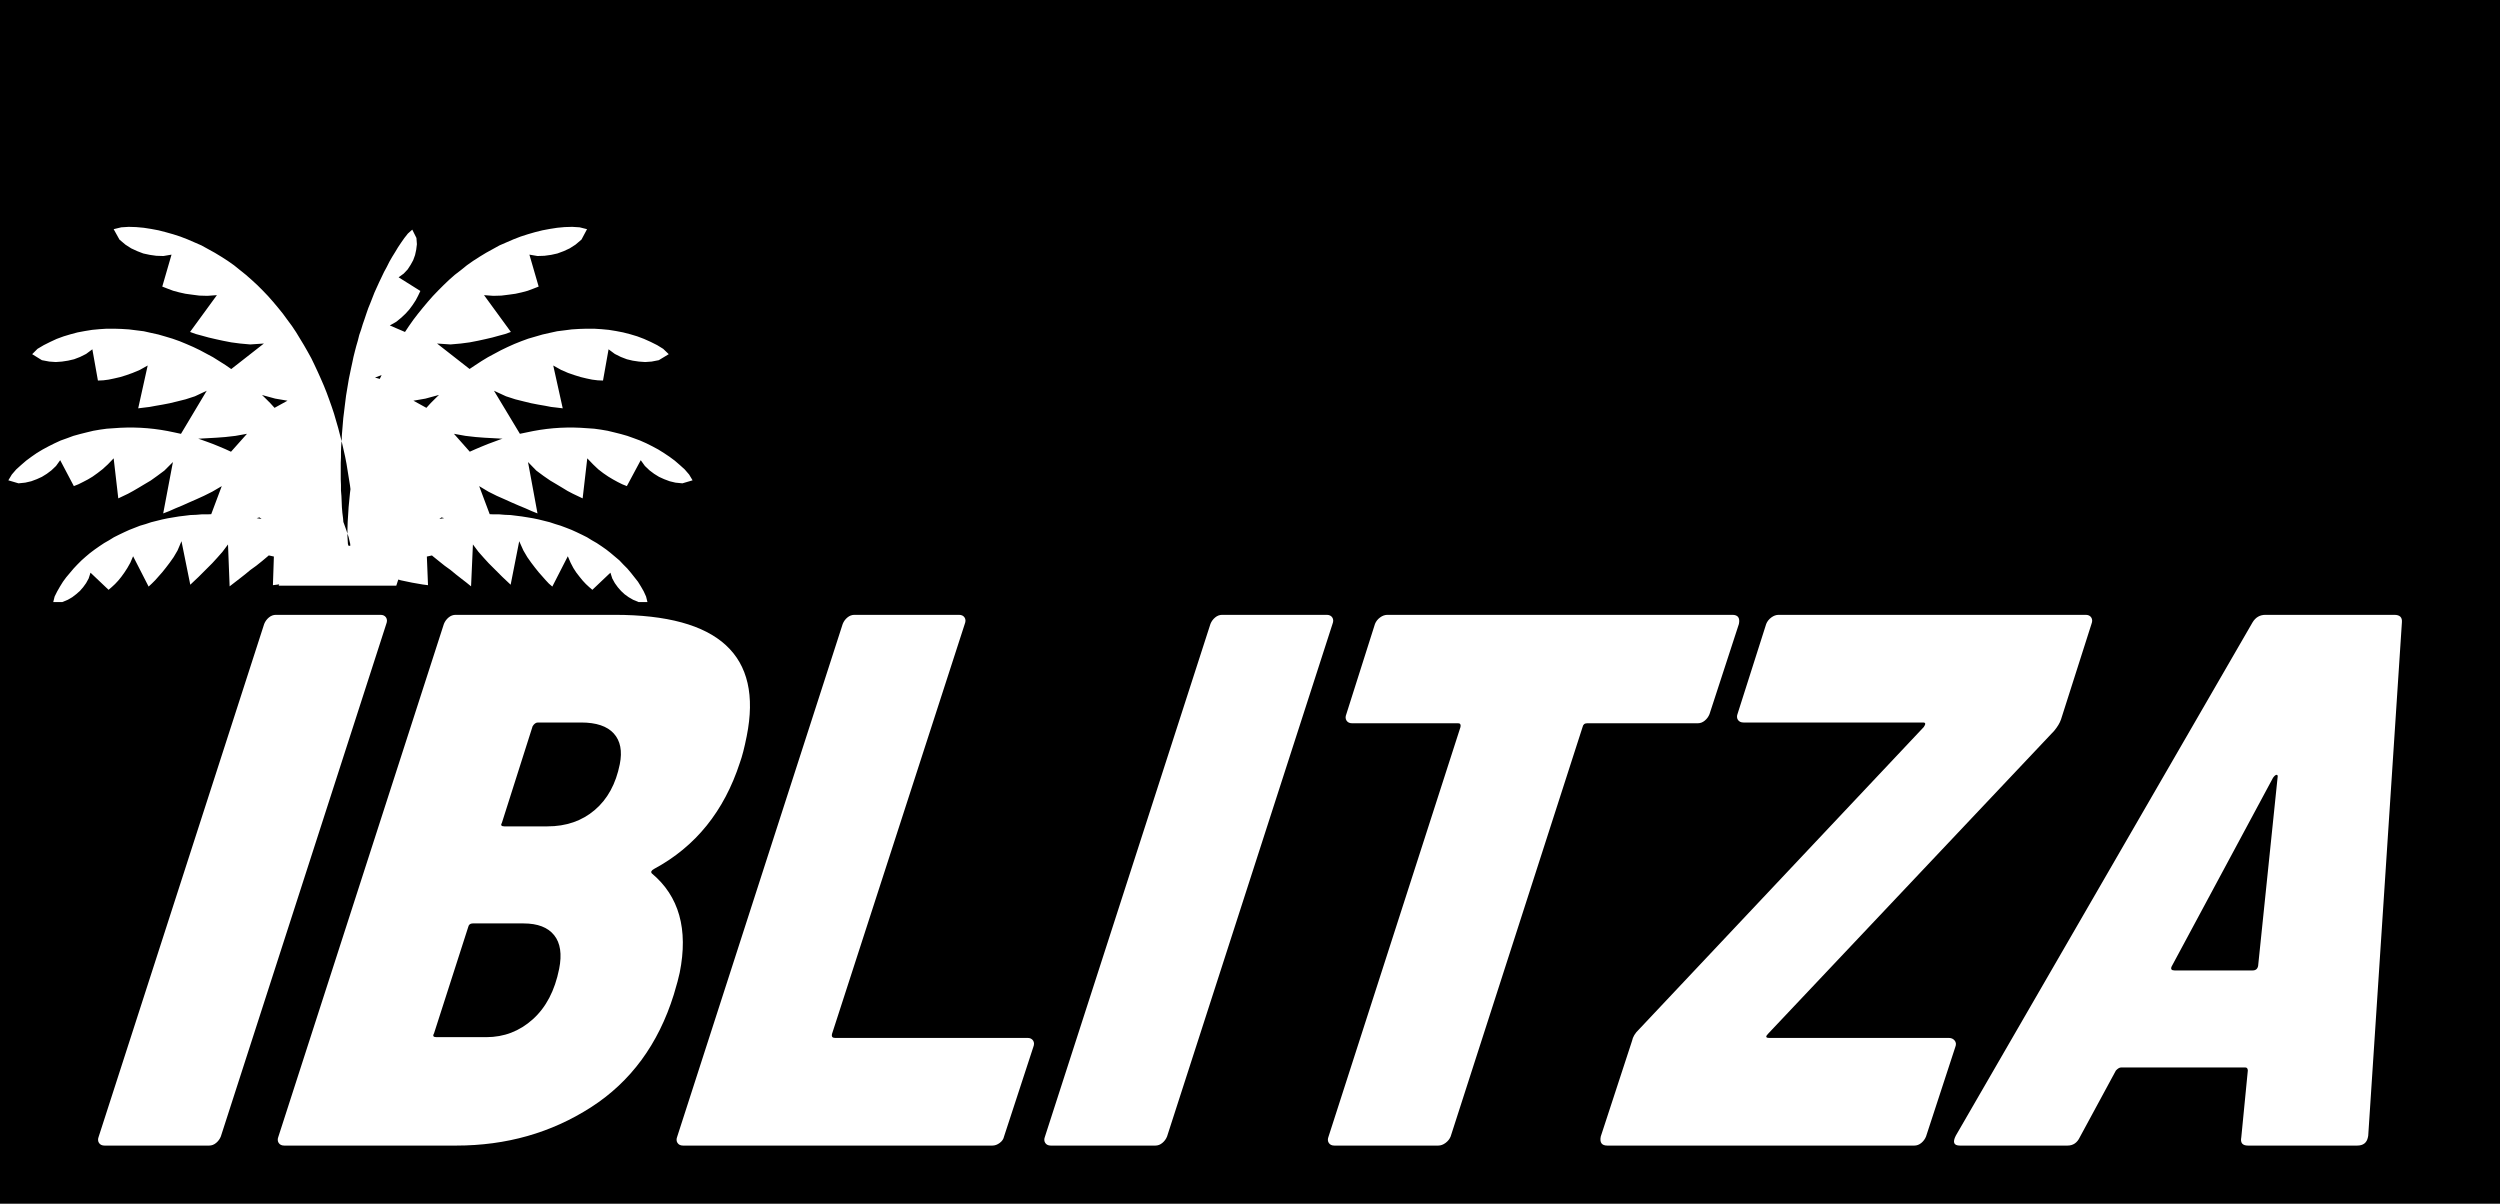
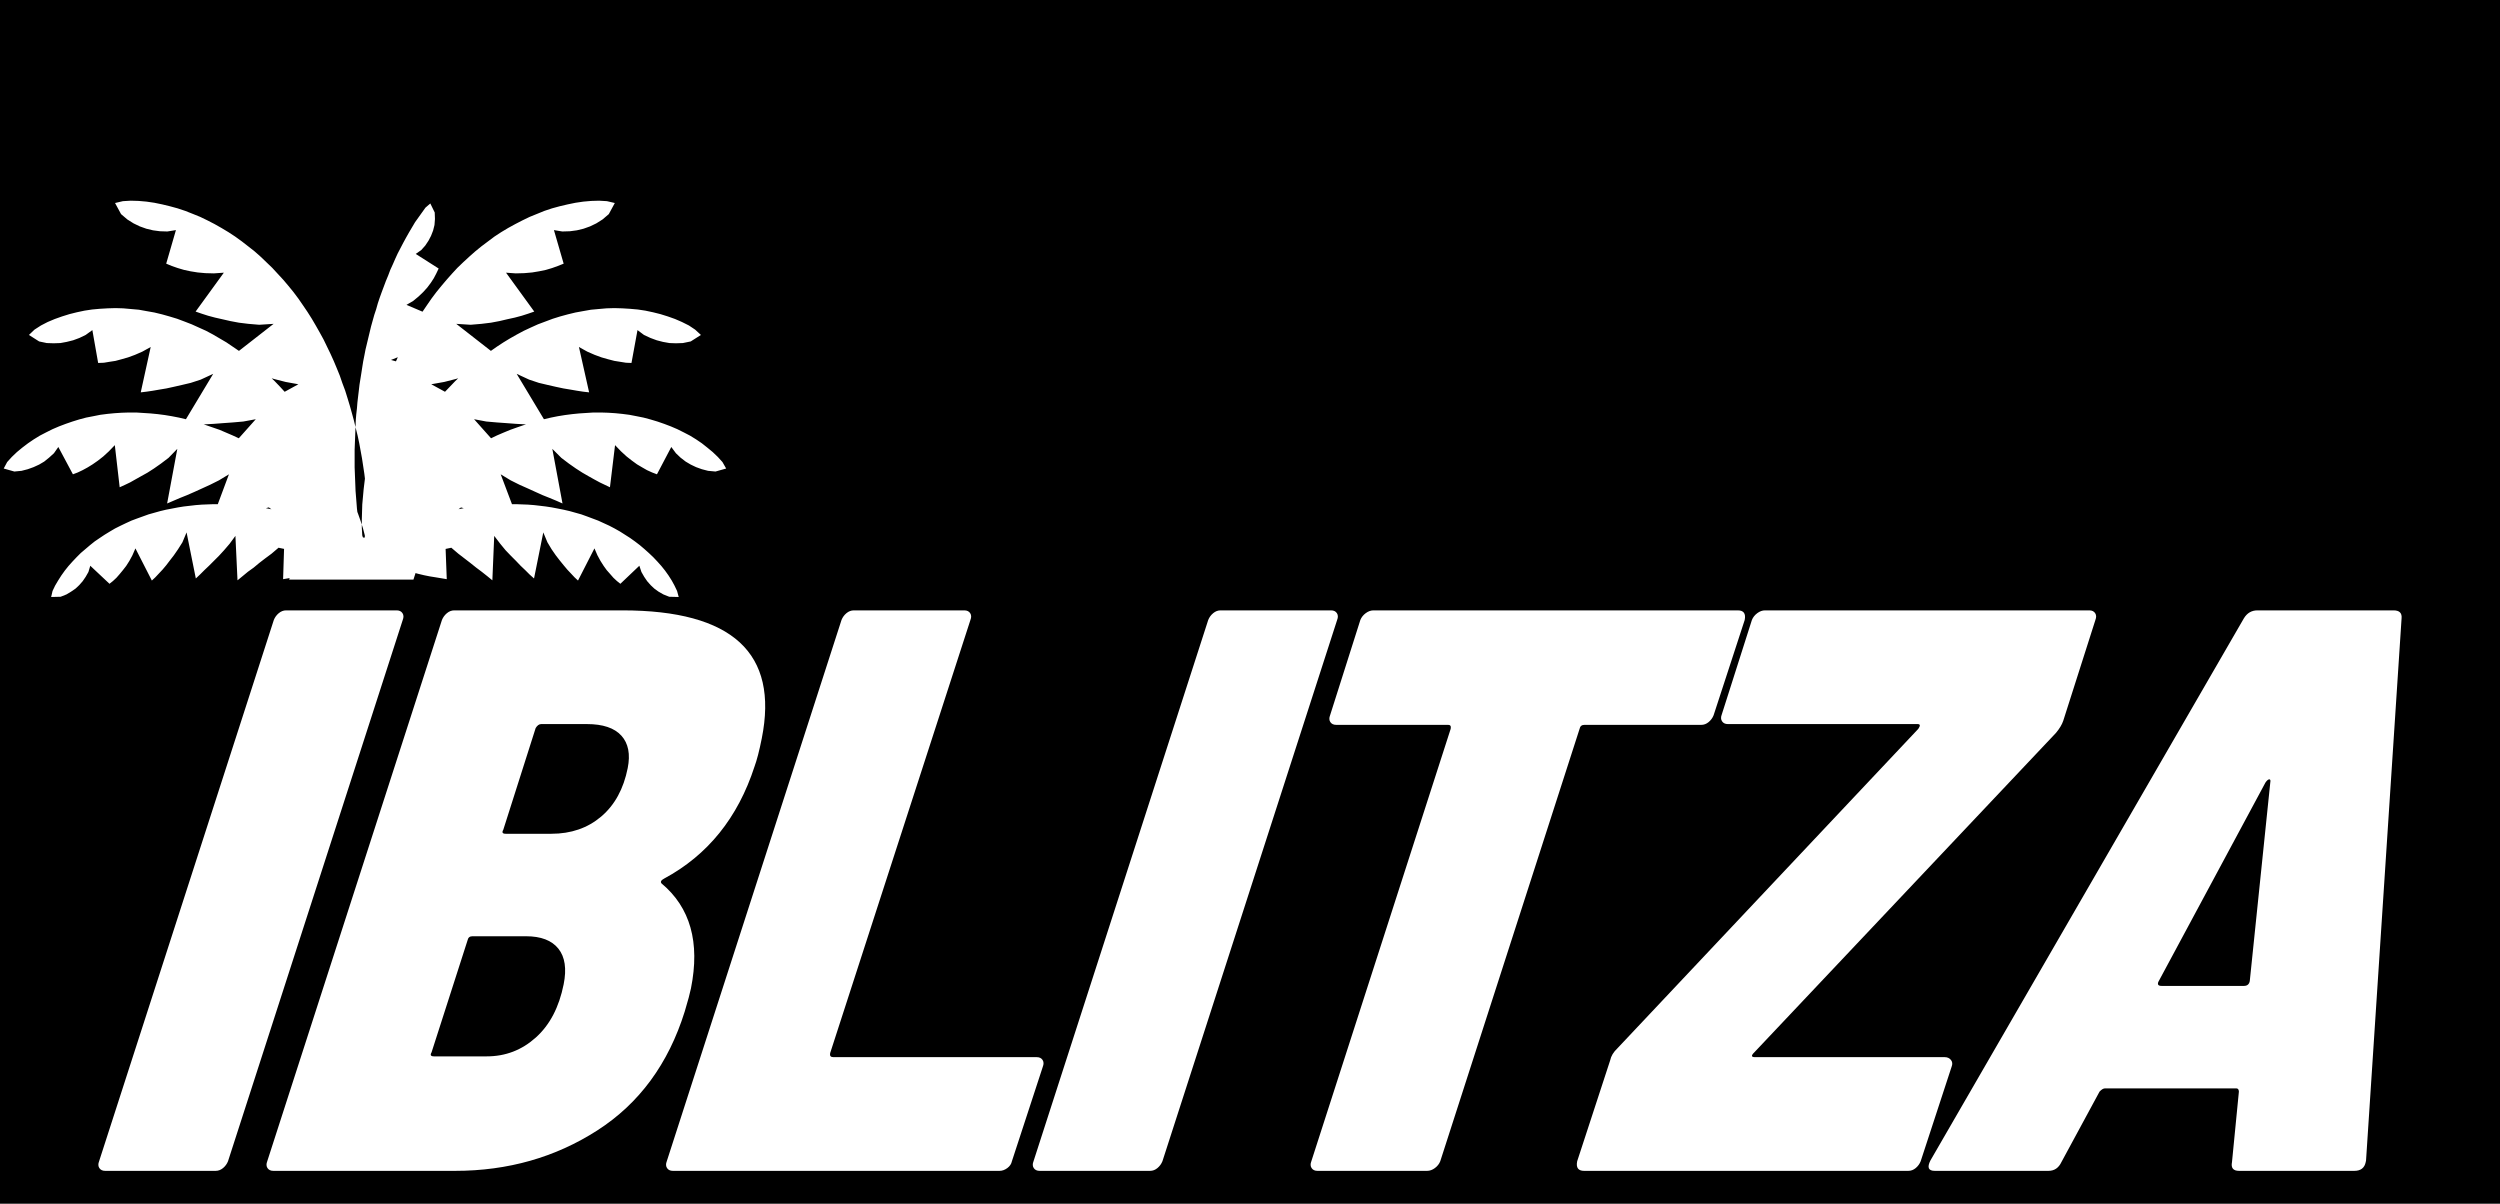
<svg xmlns="http://www.w3.org/2000/svg" viewBox="0 0 1080 520" width="1080" height="520">
  <defs />
  <rect width="1080" height="520" fill="#000000" />
  <g fill="#ffffff">
-     <path d="M120.4,253.0 L171.2,253.0 L176.8,235.8 L126.0,235.8Z" />
-     <path d="M151.4,238.4 L153.3,236.6 L155.4,235.4 L157.6,234.3 L159.7,233.3 L161.9,232.4 L164.1,231.5 L166.3,230.7 L168.5,229.9 L170.8,229.1 L173.0,228.4 L175.3,227.7 L177.6,227.0 L179.9,226.4 L182.2,225.8 L184.5,225.3 L186.8,224.8 L189.2,224.3 L191.5,223.9 L193.9,223.5 L196.3,223.2 L198.7,222.9 L201.1,222.6 L203.5,222.4 L205.9,222.3 L208.4,222.2 L210.8,222.1 L213.2,222.2 L215.7,222.2 L218.1,222.4 L220.6,222.5 L223.0,222.8 L225.4,223.1 L227.9,223.5 L230.3,223.9 L232.7,224.4 L235.1,225.0 L237.5,225.6 L239.9,226.4 L242.2,227.1 L244.6,228.0 L246.9,228.9 L249.1,229.9 L251.4,231.0 L253.6,232.1 L255.7,233.4 L257.8,234.6 L259.9,236.0 L261.9,237.4 L263.8,238.9 L265.7,240.5 L267.6,242.1 L269.3,243.9 L271.0,245.6 L272.6,247.5 L274.1,249.4 L275.6,251.3 L276.9,253.4 L278.1,255.5 L279.1,257.7 L279.7,260.1 L279.7,260.1 L275.9,260.1 L273.5,259.1 L271.6,258.0 L269.8,256.7 L268.3,255.3 L266.9,253.7 L265.6,251.9 L264.5,249.9 L263.7,247.4 L255.9,254.8 L254.5,253.6 L253.1,252.3 L251.7,250.8 L250.4,249.2 L249.0,247.4 L247.7,245.4 L246.5,243.1 L245.3,240.3 L238.6,253.4 L237.1,252.1 L235.7,250.6 L234.2,248.9 L232.7,247.2 L231.1,245.2 L229.5,243.1 L227.8,240.7 L226.1,237.8 L224.3,233.8 L220.6,252.6 L218.8,250.9 L217.0,249.2 L215.1,247.3 L213.2,245.4 L211.1,243.3 L209.0,241.0 L206.7,238.4 L204.3,235.2 L203.5,253.3 L201.4,251.6 L199.2,249.9 L196.9,248.1 L194.6,246.2 L192.1,244.4 L189.6,242.4 L187.0,240.3 L184.3,237.9 L184.9,252.8 L182.6,252.5 L180.3,252.1 L178.0,251.7 L175.6,251.2 L173.2,250.7 L170.8,250.0 L168.3,249.3 L165.8,248.5 L163.2,247.5 L160.5,246.3 L157.8,244.9 L154.9,242.9 L151.4,238.4Z M151.4,238.4 L152.6,235.5 L154.3,233.2 L156.1,231.0 L157.9,228.9 L159.9,226.9 L161.8,224.9 L163.8,222.9 L165.8,221.0 L167.9,219.1 L169.9,217.3 L172.1,215.4 L174.2,213.6 L176.4,211.9 L178.6,210.2 L180.9,208.5 L183.2,206.8 L185.5,205.2 L187.9,203.7 L190.3,202.1 L192.7,200.7 L195.2,199.2 L197.7,197.8 L200.3,196.5 L202.8,195.2 L205.5,194.0 L208.1,192.9 L210.8,191.8 L213.5,190.8 L216.2,189.8 L219.0,188.9 L221.8,188.1 L224.6,187.4 L227.5,186.8 L230.4,186.2 L233.3,185.7 L236.2,185.3 L239.1,185.0 L242.0,184.8 L245.0,184.7 L247.9,184.7 L250.8,184.8 L253.8,185.0 L256.7,185.2 L259.6,185.6 L262.5,186.1 L265.4,186.8 L268.2,187.5 L271.0,188.3 L273.8,189.3 L276.5,190.3 L279.2,191.5 L281.8,192.8 L284.4,194.2 L286.8,195.7 L289.2,197.3 L291.5,199.0 L293.7,200.9 L295.8,202.8 L297.7,205.0 L299.2,207.5 L299.2,207.5 L294.8,208.8 L291.8,208.5 L289.3,207.9 L286.9,207.0 L284.7,206.0 L282.6,204.7 L280.6,203.2 L278.6,201.3 L276.8,198.8 L270.8,210.0 L268.8,209.2 L266.8,208.2 L264.8,207.1 L262.8,205.9 L260.6,204.4 L258.4,202.7 L256.2,200.6 L253.7,198.0 L251.7,215.3 L249.6,214.3 L247.5,213.3 L245.2,212.1 L242.9,210.7 L240.4,209.2 L237.7,207.6 L234.8,205.6 L231.7,203.3 L228.1,199.6 L232.2,221.8 L229.7,220.8 L227.0,219.6 L224.1,218.4 L221.1,217.1 L218.0,215.7 L214.6,214.2 L211.0,212.4 L207.0,210.0 L214.5,230.0 L211.4,229.1 L208.2,228.3 L205.0,227.4 L201.6,226.5 L198.1,225.5 L194.5,224.6 L190.7,223.5 L186.7,222.1 L194.3,238.0 L191.7,238.7 L189.1,239.4 L186.4,240.0 L183.6,240.6 L180.8,241.2 L177.9,241.7 L174.9,242.1 L171.7,242.4 L168.5,242.6 L165.0,242.6 L161.4,242.3 L157.3,241.5 L151.4,238.4Z M151.4,238.4 L151.4,235.0 L152.2,232.0 L153.1,229.0 L154.2,226.2 L155.2,223.3 L156.4,220.5 L157.6,217.8 L158.9,215.0 L160.2,212.3 L161.5,209.5 L162.9,206.8 L164.4,204.2 L165.9,201.5 L167.5,198.9 L169.1,196.2 L170.7,193.7 L172.5,191.1 L174.2,188.6 L176.1,186.1 L178.0,183.6 L179.9,181.2 L181.9,178.8 L184.0,176.4 L186.1,174.1 L188.3,171.9 L190.6,169.7 L192.9,167.5 L195.2,165.4 L197.7,163.4 L200.2,161.4 L202.7,159.5 L205.4,157.7 L208.0,156.0 L210.8,154.3 L213.6,152.8 L216.4,151.3 L219.3,149.9 L222.2,148.6 L225.2,147.4 L228.2,146.3 L231.3,145.4 L234.4,144.5 L237.5,143.8 L240.7,143.1 L243.9,142.7 L247.0,142.3 L250.2,142.1 L253.4,142.0 L256.6,142.0 L259.8,142.2 L263.0,142.5 L266.1,143.0 L269.2,143.6 L272.3,144.4 L275.3,145.3 L278.2,146.4 L281.1,147.7 L283.9,149.1 L286.5,150.7 L288.9,153.0 L288.9,153.0 L284.6,155.6 L281.5,156.2 L278.7,156.4 L276.0,156.2 L273.3,155.8 L270.8,155.2 L268.2,154.2 L265.6,152.9 L262.9,150.9 L260.5,164.4 L258.2,164.3 L255.8,164.0 L253.4,163.5 L250.9,162.9 L248.3,162.1 L245.4,161.1 L242.4,159.8 L239.0,157.9 L243.1,176.4 L240.7,176.1 L238.1,175.8 L235.5,175.3 L232.6,174.8 L229.5,174.2 L226.2,173.4 L222.6,172.5 L218.6,171.2 L213.4,168.8 L226.1,189.9 L223.1,189.8 L220.0,189.6 L216.7,189.5 L213.2,189.3 L209.4,189.1 L205.5,188.8 L201.1,188.3 L196.1,187.4 L211.5,204.8 L208.1,205.1 L204.6,205.4 L200.9,205.8 L197.2,206.2 L193.3,206.6 L189.2,207.1 L185.0,207.5 L180.4,207.7 L194.5,220.7 L192.2,222.4 L189.8,224.2 L187.3,225.9 L184.8,227.6 L182.2,229.3 L179.4,230.9 L176.5,232.6 L173.5,234.1 L170.3,235.6 L166.9,237.0 L163.1,238.3 L158.6,239.1 L151.4,238.4Z M151.4,238.4 L150.3,235.0 L150.1,231.8 L150.1,228.6 L150.2,225.4 L150.4,222.3 L150.6,219.1 L150.9,216.0 L151.2,212.9 L151.6,209.7 L152.1,206.6 L152.6,203.5 L153.1,200.4 L153.7,197.3 L154.4,194.2 L155.1,191.1 L155.9,188.0 L156.7,184.9 L157.6,181.8 L158.5,178.7 L159.5,175.7 L160.6,172.6 L161.7,169.6 L162.9,166.6 L164.1,163.6 L165.5,160.7 L166.9,157.7 L168.3,154.8 L169.9,151.9 L171.5,149.1 L173.1,146.3 L174.9,143.5 L176.7,140.8 L178.6,138.1 L180.6,135.5 L182.7,132.9 L184.8,130.4 L187.0,127.9 L189.3,125.5 L191.6,123.2 L194.0,120.9 L196.5,118.7 L199.1,116.7 L201.7,114.6 L204.4,112.7 L207.2,110.9 L210.0,109.2 L212.9,107.6 L215.8,106.0 L218.8,104.7 L221.8,103.4 L224.9,102.2 L228.0,101.2 L231.1,100.3 L234.3,99.5 L237.5,98.9 L240.7,98.4 L243.9,98.1 L247.2,98.0 L250.4,98.2 L253.6,99.0 L253.6,99.0 L251.2,103.5 L248.6,105.7 L246.1,107.3 L243.5,108.5 L240.8,109.5 L238.1,110.1 L235.2,110.5 L232.2,110.6 L228.7,110.0 L232.7,123.8 L230.4,124.7 L228.0,125.6 L225.4,126.3 L222.7,126.9 L219.8,127.3 L216.6,127.7 L213.1,127.8 L209.1,127.5 L220.7,143.4 L218.2,144.3 L215.6,145.0 L212.7,145.8 L209.7,146.5 L206.5,147.2 L202.9,147.9 L199.1,148.4 L194.6,148.8 L188.8,148.4 L209.0,164.2 L206.0,165.2 L202.8,166.4 L199.5,167.5 L196.0,168.7 L192.3,169.9 L188.2,171.0 L183.8,172.2 L178.6,173.1 L199.8,184.8 L196.5,186.3 L193.1,187.9 L189.7,189.6 L186.1,191.3 L182.4,193.1 L178.6,195.0 L174.5,196.8 L170.1,198.6 L188.2,206.8 L186.5,209.3 L184.8,211.8 L182.9,214.3 L181.0,216.8 L178.9,219.4 L176.7,222.0 L174.4,224.5 L171.9,227.1 L169.2,229.6 L166.2,232.1 L162.9,234.5 L158.8,236.8 L151.4,238.4Z M151.4,238.4 L149.4,236.6 L147.3,235.4 L145.2,234.3 L143.1,233.3 L140.9,232.4 L138.7,231.5 L136.5,230.7 L134.2,229.9 L132.0,229.1 L129.8,228.4 L127.5,227.7 L125.2,227.0 L122.9,226.4 L120.6,225.8 L118.3,225.3 L116.0,224.8 L113.6,224.3 L111.2,223.9 L108.9,223.5 L106.5,223.2 L104.1,222.9 L101.7,222.6 L99.3,222.4 L96.9,222.3 L94.4,222.2 L92.0,222.1 L89.6,222.2 L87.1,222.2 L84.7,222.4 L82.2,222.5 L79.8,222.8 L77.3,223.1 L74.9,223.5 L72.5,223.9 L70.1,224.4 L67.7,225.0 L65.3,225.6 L62.9,226.4 L60.5,227.1 L58.2,228.0 L55.9,228.9 L53.7,229.9 L51.4,231.0 L49.2,232.1 L47.1,233.4 L45.0,234.6 L42.9,236.0 L40.9,237.4 L38.9,238.9 L37.0,240.5 L35.2,242.1 L33.4,243.9 L31.8,245.6 L30.2,247.5 L28.6,249.4 L27.2,251.3 L25.9,253.4 L24.7,255.5 L23.6,257.7 L23.0,260.1 L23.0,260.1 L26.9,260.1 L29.3,259.1 L31.2,258.0 L32.9,256.7 L34.5,255.3 L35.9,253.7 L37.2,251.9 L38.3,249.9 L39.1,247.4 L46.9,254.8 L48.3,253.6 L49.7,252.3 L51.1,250.8 L52.4,249.2 L53.7,247.4 L55.0,245.4 L56.3,243.1 L57.5,240.3 L64.2,253.4 L65.6,252.1 L67.1,250.6 L68.6,248.9 L70.1,247.2 L71.7,245.2 L73.3,243.1 L75.0,240.7 L76.7,237.8 L78.4,233.8 L82.2,252.6 L84.0,250.9 L85.8,249.2 L87.7,247.3 L89.6,245.4 L91.7,243.3 L93.8,241.0 L96.1,238.4 L98.5,235.2 L99.2,253.3 L101.4,251.6 L103.6,249.9 L105.9,248.1 L108.2,246.2 L110.7,244.4 L113.2,242.4 L115.7,240.3 L118.4,237.9 L117.9,252.8 L120.2,252.5 L122.5,252.1 L124.8,251.7 L127.1,251.2 L129.5,250.7 L132.0,250.0 L134.5,249.3 L137.0,248.5 L139.6,247.5 L142.3,246.3 L145.0,244.9 L147.9,242.9 L151.4,238.4Z M151.4,238.4 L150.2,235.5 L148.5,233.2 L146.7,231.0 L144.8,228.9 L142.9,226.9 L141.0,224.9 L139.0,222.9 L137.0,221.0 L134.9,219.1 L132.8,217.3 L130.7,215.4 L128.6,213.6 L126.4,211.9 L124.1,210.2 L121.9,208.5 L119.6,206.8 L117.3,205.2 L114.9,203.7 L112.5,202.1 L110.0,200.7 L107.6,199.2 L105.1,197.8 L102.5,196.5 L99.9,195.2 L97.3,194.0 L94.7,192.9 L92.0,191.8 L89.3,190.8 L86.5,189.8 L83.8,188.9 L81.0,188.1 L78.1,187.4 L75.3,186.8 L72.4,186.2 L69.5,185.7 L66.6,185.3 L63.7,185.0 L60.8,184.8 L57.8,184.7 L54.9,184.7 L51.9,184.8 L49.0,185.0 L46.1,185.2 L43.2,185.6 L40.3,186.1 L37.4,186.8 L34.6,187.5 L31.7,188.3 L29.0,189.3 L26.2,190.3 L23.6,191.5 L21.0,192.8 L18.4,194.2 L15.9,195.7 L13.6,197.3 L11.3,199.0 L9.1,200.9 L7.0,202.8 L5.1,205.0 L3.6,207.5 L3.6,207.5 L8.0,208.8 L10.9,208.5 L13.5,207.9 L15.9,207.0 L18.1,206.0 L20.2,204.7 L22.2,203.2 L24.2,201.3 L26.0,198.8 L31.9,210.0 L33.9,209.2 L35.9,208.2 L38.0,207.1 L40.0,205.9 L42.1,204.4 L44.3,202.7 L46.6,200.6 L49.1,198.0 L51.1,215.3 L53.2,214.3 L55.3,213.3 L57.5,212.1 L59.9,210.7 L62.4,209.2 L65.1,207.6 L67.9,205.6 L71.0,203.3 L74.7,199.6 L70.5,221.8 L73.1,220.8 L75.8,219.6 L78.7,218.4 L81.6,217.1 L84.8,215.7 L88.1,214.2 L91.7,212.4 L95.8,210.0 L88.3,230.0 L91.4,229.1 L94.5,228.3 L97.8,227.4 L101.2,226.5 L104.7,225.5 L108.3,224.6 L112.1,223.5 L116.1,222.1 L108.5,238.0 L111.1,238.7 L113.7,239.4 L116.4,240.0 L119.1,240.6 L122.0,241.2 L124.9,241.7 L127.9,242.1 L131.1,242.4 L134.3,242.6 L137.7,242.6 L141.4,242.3 L145.5,241.5 L151.4,238.4Z M151.4,238.4 L151.3,235.0 L150.6,232.0 L149.6,229.0 L148.6,226.2 L147.5,223.3 L146.4,220.5 L145.2,217.8 L143.9,215.0 L142.6,212.3 L141.2,209.5 L139.8,206.8 L138.4,204.2 L136.9,201.5 L135.3,198.9 L133.7,196.2 L132.0,193.7 L130.3,191.1 L128.5,188.6 L126.7,186.1 L124.8,183.6 L122.9,181.2 L120.9,178.8 L118.8,176.4 L116.7,174.1 L114.5,171.9 L112.2,169.7 L109.9,167.5 L107.5,165.4 L105.1,163.4 L102.6,161.4 L100.0,159.5 L97.4,157.7 L94.7,156.0 L92.0,154.3 L89.2,152.8 L86.4,151.3 L83.5,149.9 L80.5,148.6 L77.6,147.4 L74.5,146.3 L71.5,145.4 L68.4,144.5 L65.2,143.8 L62.1,143.1 L58.9,142.7 L55.7,142.3 L52.5,142.1 L49.3,142.0 L46.1,142.0 L43.0,142.2 L39.8,142.5 L36.7,143.0 L33.5,143.6 L30.5,144.4 L27.5,145.3 L24.5,146.4 L21.7,147.7 L18.9,149.1 L16.2,150.7 L13.9,153.0 L13.9,153.0 L18.1,155.6 L21.3,156.2 L24.1,156.4 L26.8,156.2 L29.4,155.8 L32.0,155.2 L34.6,154.2 L37.2,152.9 L39.9,150.9 L42.3,164.4 L44.6,164.3 L46.9,164.0 L49.3,163.5 L51.9,162.9 L54.5,162.1 L57.3,161.1 L60.4,159.8 L63.8,157.9 L59.7,176.4 L62.1,176.1 L64.6,175.8 L67.3,175.3 L70.2,174.8 L73.3,174.2 L76.6,173.4 L80.2,172.5 L84.2,171.2 L89.3,168.8 L76.7,189.9 L79.6,189.8 L82.8,189.6 L86.1,189.5 L89.6,189.3 L93.3,189.1 L97.3,188.8 L101.7,188.3 L106.7,187.4 L91.2,204.8 L94.7,205.1 L98.2,205.4 L101.9,205.8 L105.6,206.2 L109.5,206.6 L113.6,207.1 L117.8,207.5 L122.4,207.7 L108.3,220.7 L110.6,222.4 L113.0,224.2 L115.4,225.9 L118.0,227.6 L120.6,229.3 L123.4,230.9 L126.2,232.6 L129.3,234.1 L132.5,235.6 L135.9,237.0 L139.7,238.3 L144.1,239.1 L151.4,238.4Z M151.4,238.4 L152.4,235.0 L152.6,231.8 L152.7,228.6 L152.6,225.4 L152.4,222.3 L152.2,219.1 L151.9,216.0 L151.6,212.9 L151.2,209.7 L150.7,206.6 L150.2,203.5 L149.7,200.4 L149.1,197.3 L148.4,194.2 L147.7,191.1 L146.9,188.0 L146.1,184.9 L145.2,181.8 L144.3,178.7 L143.3,175.7 L142.2,172.6 L141.1,169.6 L139.9,166.6 L138.6,163.6 L137.3,160.7 L135.9,157.7 L134.5,154.8 L132.9,151.9 L131.3,149.1 L129.6,146.3 L127.9,143.5 L126.1,140.8 L124.1,138.1 L122.2,135.5 L120.1,132.9 L118.0,130.4 L115.8,127.9 L113.5,125.5 L111.2,123.2 L108.7,120.9 L106.2,118.7 L103.7,116.7 L101.1,114.6 L98.4,112.7 L95.6,110.9 L92.8,109.2 L89.9,107.6 L87.0,106.0 L84.0,104.7 L81.0,103.4 L77.9,102.2 L74.8,101.2 L71.6,100.3 L68.5,99.5 L65.3,98.9 L62.1,98.4 L58.8,98.1 L55.6,98.0 L52.4,98.2 L49.1,99.0 L49.1,99.0 L51.6,103.5 L54.2,105.7 L56.7,107.3 L59.3,108.5 L61.9,109.5 L64.7,110.1 L67.5,110.5 L70.6,110.6 L74.1,110.0 L70.1,123.8 L72.4,124.7 L74.8,125.6 L77.4,126.3 L80.1,126.9 L83.0,127.3 L86.1,127.7 L89.6,127.8 L93.7,127.5 L82.1,143.4 L84.6,144.3 L87.2,145.0 L90.1,145.8 L93.1,146.5 L96.3,147.2 L99.9,147.9 L103.7,148.4 L108.1,148.8 L114.0,148.4 L93.8,164.2 L96.8,165.2 L99.9,166.4 L103.3,167.5 L106.8,168.7 L110.5,169.9 L114.5,171.0 L118.9,172.2 L124.2,173.1 L103.0,184.8 L106.3,186.3 L109.6,187.9 L113.1,189.6 L116.7,191.3 L120.4,193.1 L124.2,195.0 L128.3,196.8 L132.7,198.6 L114.5,206.8 L116.2,209.3 L118.0,211.8 L119.9,214.3 L121.8,216.8 L123.9,219.4 L126.1,222.0 L128.4,224.5 L130.9,227.1 L133.6,229.6 L136.5,232.1 L139.9,234.5 L144.0,236.8 L151.4,238.4Z M151.4,238.4 L150.1,236.0 L149.6,233.5 L149.1,231.1 L148.7,228.7 L148.4,226.3 L148.2,223.9 L147.9,221.5 L147.7,219.1 L147.6,216.7 L147.5,214.3 L147.3,211.9 L147.3,209.5 L147.2,207.1 L147.2,204.7 L147.2,202.3 L147.2,199.9 L147.3,197.5 L147.3,195.0 L147.4,192.6 L147.6,190.2 L147.7,187.8 L147.9,185.4 L148.1,183.0 L148.3,180.6 L148.6,178.2 L148.9,175.7 L149.2,173.3 L149.5,170.9 L149.9,168.5 L150.3,166.1 L150.7,163.7 L151.2,161.3 L151.7,158.9 L152.2,156.6 L152.7,154.2 L153.3,151.8 L153.9,149.5 L154.6,147.1 L155.2,144.7 L156.0,142.4 L156.7,140.1 L157.5,137.8 L158.3,135.4 L159.1,133.1 L160.0,130.9 L160.9,128.6 L161.8,126.3 L162.8,124.1 L163.8,121.9 L164.9,119.6 L165.9,117.5 L167.1,115.3 L168.2,113.1 L169.4,111.0 L170.7,108.9 L171.9,106.9 L173.3,104.8 L174.7,102.8 L176.2,100.9 L178.1,99.2 L178.1,99.2 L179.9,102.8 L180.1,105.5 L179.8,107.9 L179.3,110.2 L178.5,112.4 L177.4,114.4 L176.1,116.4 L174.4,118.2 L172.2,119.8 L181.6,125.7 L180.6,127.8 L179.6,129.7 L178.3,131.7 L176.9,133.6 L175.3,135.4 L173.4,137.2 L171.2,139.0 L168.4,140.6 L182.4,146.6 L181.1,148.5 L179.5,150.3 L177.9,152.2 L176.0,154.1 L174.0,156.0 L171.8,157.8 L169.3,159.7 L166.3,161.5 L162.0,163.1 L181.0,168.5 L179.2,170.4 L177.2,172.4 L175.1,174.4 L172.8,176.3 L170.4,178.3 L167.7,180.3 L164.8,182.3 L161.1,184.3 L179.3,188.4 L177.2,190.5 L175.0,192.6 L172.7,194.7 L170.4,196.8 L168.0,198.9 L165.4,201.1 L162.7,203.3 L159.7,205.4 L174.7,208.6 L173.8,210.9 L172.9,213.2 L171.9,215.5 L170.8,217.8 L169.6,220.1 L168.3,222.4 L166.9,224.7 L165.4,227.0 L163.7,229.3 L161.8,231.6 L159.6,233.9 L156.8,236.2 L151.4,238.4Z" />
+     <path d="M124.9,250.4 L178.6,250.4 L184.5,232.2 L130.8,232.2Z" />
+     <path d="M157.6,234.9 L159.7,233.0 L161.9,231.7 L164.2,230.6 L166.4,229.6 L168.7,228.6 L171.1,227.7 L173.4,226.8 L175.7,225.9 L178.1,225.1 L180.5,224.4 L182.9,223.6 L185.3,223.0 L187.7,222.3 L190.1,221.7 L192.6,221.1 L195.1,220.6 L197.5,220.1 L200.0,219.6 L202.5,219.2 L205.0,218.9 L207.6,218.6 L210.1,218.3 L212.7,218.1 L215.2,217.9 L217.8,217.8 L220.4,217.8 L222.9,217.8 L225.5,217.9 L228.1,218.0 L230.7,218.2 L233.3,218.5 L235.8,218.8 L238.4,219.2 L241.0,219.7 L243.5,220.2 L246.1,220.8 L248.6,221.5 L251.1,222.2 L253.6,223.1 L256.0,224.0 L258.4,224.9 L260.8,226.0 L263.2,227.1 L265.5,228.3 L267.8,229.6 L270.0,231.0 L272.2,232.4 L274.3,233.9 L276.4,235.5 L278.4,237.2 L280.3,238.9 L282.2,240.7 L284.0,242.6 L285.7,244.5 L287.3,246.5 L288.8,248.6 L290.2,250.8 L291.4,253.0 L292.5,255.3 L293.2,257.9 L293.2,257.9 L289.1,257.8 L286.6,256.8 L284.5,255.6 L282.7,254.3 L281.1,252.8 L279.6,251.1 L278.3,249.2 L277.1,247.1 L276.2,244.4 L268.0,252.2 L266.5,251.0 L265.0,249.6 L263.6,248.0 L262.1,246.3 L260.8,244.5 L259.4,242.3 L258.1,239.9 L256.8,236.9 L249.7,250.8 L248.2,249.4 L246.7,247.8 L245.1,246.1 L243.5,244.2 L241.8,242.1 L240.1,239.9 L238.3,237.3 L236.5,234.3 L234.7,230.0 L230.7,249.9 L228.8,248.2 L226.9,246.3 L224.9,244.4 L222.9,242.3 L220.7,240.1 L218.4,237.7 L216.1,234.9 L213.5,231.5 L212.7,250.7 L210.5,248.9 L208.1,247.0 L205.7,245.2 L203.2,243.2 L200.6,241.2 L198.0,239.2 L195.3,236.9 L192.4,234.4 L193.0,250.2 L190.6,249.8 L188.2,249.4 L185.7,249.0 L183.2,248.5 L180.7,247.9 L178.1,247.2 L175.5,246.5 L172.8,245.6 L170.1,244.6 L167.3,243.3 L164.4,241.8 L161.3,239.7 L157.6,234.9Z M157.6,234.9 L158.9,231.9 L160.7,229.4 L162.6,227.2 L164.6,224.9 L166.6,222.8 L168.6,220.7 L170.7,218.6 L172.9,216.6 L175.0,214.6 L177.2,212.6 L179.5,210.7 L181.7,208.8 L184.1,206.9 L186.4,205.1 L188.8,203.3 L191.2,201.6 L193.7,199.9 L196.2,198.3 L198.7,196.6 L201.3,195.1 L203.9,193.6 L206.6,192.1 L209.2,190.7 L212.0,189.4 L214.7,188.1 L217.5,186.9 L220.4,185.7 L223.2,184.7 L226.1,183.7 L229.1,182.7 L232.0,181.9 L235.0,181.1 L238.0,180.4 L241.0,179.8 L244.1,179.3 L247.2,178.9 L250.2,178.6 L253.3,178.4 L256.4,178.2 L259.6,178.2 L262.7,178.3 L265.8,178.5 L268.8,178.8 L271.9,179.2 L275.0,179.8 L278.0,180.4 L281.0,181.2 L284.0,182.1 L286.9,183.1 L289.8,184.2 L292.6,185.4 L295.4,186.8 L298.1,188.2 L300.7,189.8 L303.2,191.5 L305.6,193.4 L307.9,195.3 L310.1,197.4 L312.1,199.6 L313.7,202.4 L313.7,202.4 L309.1,203.7 L305.9,203.4 L303.2,202.7 L300.7,201.8 L298.4,200.7 L296.2,199.4 L294.0,197.7 L292.0,195.8 L290.0,193.1 L283.8,204.9 L281.7,204.1 L279.5,203.1 L277.4,201.9 L275.2,200.6 L273.0,199.0 L270.7,197.2 L268.3,195.0 L265.7,192.3 L263.5,210.5 L261.4,209.5 L259.1,208.4 L256.7,207.1 L254.2,205.7 L251.6,204.2 L248.8,202.4 L245.8,200.3 L242.5,197.8 L238.6,193.9 L243.0,217.5 L240.3,216.3 L237.4,215.1 L234.4,213.9 L231.3,212.5 L228.0,211.0 L224.4,209.4 L220.6,207.5 L216.3,204.9 L224.3,226.1 L221.0,225.2 L217.7,224.2 L214.2,223.3 L210.6,222.3 L207.0,221.4 L203.1,220.3 L199.1,219.2 L194.9,217.8 L202.9,234.6 L200.2,235.3 L197.5,236.0 L194.6,236.7 L191.7,237.3 L188.7,237.9 L185.6,238.4 L182.4,238.8 L179.1,239.2 L175.7,239.3 L172.1,239.3 L168.2,239.1 L163.9,238.2 L157.6,234.9Z M157.6,234.9 L157.7,231.3 L158.5,228.2 L159.5,225.1 L160.5,222.0 L161.7,219.1 L162.9,216.1 L164.2,213.2 L165.5,210.2 L166.9,207.3 L168.3,204.5 L169.8,201.6 L171.4,198.8 L173.0,196.0 L174.6,193.2 L176.3,190.4 L178.1,187.7 L179.9,185.0 L181.8,182.3 L183.7,179.7 L185.7,177.1 L187.7,174.5 L189.9,172.0 L192.0,169.5 L194.3,167.1 L196.6,164.7 L199.0,162.4 L201.4,160.1 L203.9,157.9 L206.5,155.7 L209.2,153.7 L211.9,151.7 L214.6,149.8 L217.5,147.9 L220.3,146.2 L223.3,144.5 L226.3,142.9 L229.3,141.5 L232.4,140.1 L235.6,138.9 L238.8,137.7 L242.0,136.7 L245.3,135.8 L248.6,135.0 L251.9,134.4 L255.3,133.8 L258.6,133.5 L262.0,133.2 L265.4,133.1 L268.8,133.2 L272.1,133.4 L275.5,133.7 L278.8,134.2 L282.1,134.9 L285.3,135.7 L288.5,136.7 L291.6,137.8 L294.6,139.1 L297.6,140.6 L300.3,142.4 L302.8,144.7 L302.8,144.7 L298.4,147.5 L295.0,148.2 L292.0,148.3 L289.2,148.2 L286.4,147.7 L283.7,147.0 L281.0,146.0 L278.2,144.7 L275.4,142.6 L272.8,156.8 L270.4,156.7 L267.9,156.3 L265.4,155.9 L262.7,155.2 L259.9,154.4 L256.9,153.3 L253.7,151.9 L250.1,149.9 L254.5,169.5 L251.9,169.2 L249.3,168.8 L246.4,168.3 L243.4,167.8 L240.1,167.1 L236.6,166.3 L232.8,165.4 L228.6,164.0 L223.2,161.5 L236.6,183.8 L233.4,183.6 L230.1,183.4 L226.6,183.3 L222.9,183.1 L218.9,182.8 L214.7,182.5 L210.1,182.1 L204.8,181.1 L221.2,199.5 L217.5,199.8 L213.8,200.1 L209.9,200.5 L206.0,200.9 L201.9,201.4 L197.6,201.9 L193.1,202.3 L188.2,202.6 L203.1,216.3 L200.7,218.1 L198.2,219.9 L195.6,221.7 L192.9,223.5 L190.1,225.3 L187.2,227.1 L184.2,228.8 L181.0,230.5 L177.6,232.0 L174.0,233.5 L169.9,234.8 L165.3,235.7 L157.6,234.9Z M157.6,234.9 L156.5,231.3 L156.3,227.9 L156.3,224.6 L156.4,221.2 L156.5,217.9 L156.8,214.6 L157.1,211.3 L157.5,208.0 L157.9,204.7 L158.4,201.4 L158.9,198.1 L159.5,194.8 L160.1,191.5 L160.8,188.2 L161.5,185.0 L162.3,181.7 L163.2,178.4 L164.1,175.2 L165.1,171.9 L166.2,168.7 L167.3,165.5 L168.5,162.3 L169.8,159.1 L171.1,156.0 L172.5,152.9 L174.0,149.8 L175.5,146.7 L177.1,143.6 L178.8,140.6 L180.6,137.7 L182.5,134.7 L184.4,131.9 L186.4,129.0 L188.5,126.2 L190.7,123.5 L192.9,120.9 L195.2,118.3 L197.6,115.7 L200.1,113.3 L202.7,110.9 L205.3,108.6 L208.0,106.4 L210.8,104.3 L213.6,102.2 L216.5,100.3 L219.5,98.5 L222.6,96.8 L225.7,95.2 L228.8,93.7 L232.0,92.4 L235.2,91.1 L238.5,90.0 L241.8,89.1 L245.2,88.3 L248.6,87.6 L252.0,87.1 L255.4,86.8 L258.8,86.7 L262.2,86.9 L265.6,87.7 L265.6,87.7 L263.0,92.5 L260.3,94.8 L257.6,96.5 L254.9,97.8 L252.1,98.8 L249.2,99.5 L246.2,99.9 L242.9,100.0 L239.3,99.4 L243.5,113.9 L241.0,114.9 L238.5,115.8 L235.8,116.6 L232.9,117.2 L229.9,117.7 L226.5,118.0 L222.8,118.1 L218.6,117.8 L230.8,134.6 L228.2,135.5 L225.4,136.4 L222.4,137.2 L219.2,137.9 L215.8,138.7 L212.1,139.4 L208.0,139.9 L203.3,140.3 L197.1,139.9 L218.5,156.6 L215.3,157.7 L212.0,158.9 L208.4,160.1 L204.7,161.3 L200.8,162.6 L196.6,163.8 L191.9,165.0 L186.3,166.0 L208.8,178.3 L205.3,179.9 L201.7,181.6 L198.0,183.4 L194.3,185.2 L190.4,187.1 L186.3,189.1 L182.1,191.0 L177.3,192.9 L196.6,201.5 L194.8,204.2 L192.9,206.8 L190.9,209.5 L188.8,212.2 L186.7,214.9 L184.4,217.6 L181.9,220.3 L179.3,223.0 L176.5,225.6 L173.3,228.3 L169.8,230.8 L165.5,233.2 L157.6,234.9Z M157.6,234.9 L155.6,233.0 L153.4,231.7 L151.1,230.6 L148.8,229.6 L146.5,228.6 L144.2,227.7 L141.9,226.8 L139.5,225.9 L137.2,225.1 L134.8,224.4 L132.4,223.6 L130.0,223.0 L127.6,222.3 L125.1,221.7 L122.7,221.1 L120.2,220.6 L117.7,220.1 L115.2,219.6 L112.7,219.2 L110.2,218.9 L107.7,218.6 L105.2,218.3 L102.6,218.1 L100.0,217.9 L97.5,217.8 L94.9,217.8 L92.3,217.8 L89.7,217.9 L87.2,218.0 L84.6,218.2 L82.0,218.5 L79.4,218.8 L76.9,219.2 L74.3,219.7 L71.7,220.2 L69.2,220.8 L66.7,221.5 L64.2,222.2 L61.7,223.1 L59.2,224.0 L56.8,224.9 L54.4,226.0 L52.1,227.1 L49.7,228.3 L47.5,229.6 L45.2,231.0 L43.1,232.4 L40.9,233.9 L38.9,235.5 L36.9,237.2 L34.9,238.9 L33.1,240.7 L31.3,242.6 L29.6,244.5 L28.0,246.5 L26.5,248.6 L25.1,250.8 L23.8,253.0 L22.7,255.3 L22.1,257.9 L22.1,257.9 L26.2,257.8 L28.7,256.8 L30.7,255.6 L32.6,254.3 L34.2,252.8 L35.7,251.1 L37.0,249.2 L38.2,247.1 L39.0,244.4 L47.3,252.2 L48.8,251.0 L50.3,249.6 L51.7,248.0 L53.1,246.3 L54.5,244.5 L55.9,242.3 L57.2,239.9 L58.5,236.9 L65.6,250.8 L67.1,249.4 L68.6,247.8 L70.2,246.1 L71.8,244.2 L73.4,242.1 L75.1,239.9 L76.9,237.3 L78.8,234.3 L80.6,230.0 L84.6,249.9 L86.4,248.2 L88.3,246.3 L90.3,244.4 L92.4,242.3 L94.6,240.1 L96.8,237.7 L99.2,234.9 L101.7,231.5 L102.6,250.7 L104.8,248.9 L107.1,247.0 L109.6,245.2 L112.0,243.2 L114.6,241.2 L117.3,239.2 L120.0,236.9 L122.8,234.4 L122.3,250.2 L124.7,249.8 L127.1,249.4 L129.5,249.0 L132.0,248.5 L134.6,247.9 L137.1,247.2 L139.8,246.5 L142.4,245.6 L145.2,244.6 L148.0,243.3 L150.9,241.8 L153.9,239.7 L157.6,234.9Z M157.6,234.9 L156.3,231.9 L154.6,229.4 L152.7,227.2 L150.7,224.9 L148.7,222.8 L146.6,220.7 L144.5,218.6 L142.4,216.6 L140.2,214.6 L138.0,212.6 L135.8,210.7 L133.5,208.8 L131.2,206.9 L128.9,205.1 L126.5,203.3 L124.0,201.6 L121.6,199.9 L119.1,198.3 L116.5,196.6 L114.0,195.1 L111.4,193.6 L108.7,192.1 L106.0,190.7 L103.3,189.4 L100.5,188.1 L97.7,186.9 L94.9,185.7 L92.0,184.7 L89.1,183.7 L86.2,182.7 L83.3,181.9 L80.3,181.1 L77.3,180.4 L74.2,179.8 L71.2,179.3 L68.1,178.9 L65.0,178.6 L61.9,178.4 L58.8,178.2 L55.7,178.2 L52.6,178.3 L49.5,178.5 L46.4,178.8 L43.3,179.2 L40.3,179.8 L37.2,180.4 L34.2,181.2 L31.3,182.1 L28.4,183.1 L25.5,184.2 L22.7,185.4 L19.9,186.8 L17.2,188.2 L14.6,189.8 L12.1,191.5 L9.6,193.4 L7.3,195.3 L5.1,197.4 L3.1,199.6 L1.6,202.4 L1.6,202.4 L6.2,203.7 L9.3,203.4 L12.0,202.7 L14.5,201.8 L16.9,200.7 L19.1,199.4 L21.2,197.7 L23.3,195.8 L25.2,193.1 L31.5,204.9 L33.6,204.1 L35.7,203.1 L37.9,201.9 L40.0,200.6 L42.3,199.0 L44.6,197.2 L47.0,195.0 L49.6,192.3 L51.7,210.5 L53.9,209.5 L56.2,208.4 L58.5,207.1 L61.0,205.7 L63.7,204.2 L66.5,202.4 L69.5,200.3 L72.8,197.8 L76.6,193.9 L72.2,217.5 L75.0,216.3 L77.8,215.1 L80.8,213.9 L84.0,212.5 L87.3,211.0 L90.8,209.4 L94.6,207.5 L98.9,204.9 L91.0,226.1 L94.2,225.2 L97.6,224.2 L101.0,223.3 L104.6,222.3 L108.3,221.4 L112.1,220.3 L116.1,219.2 L120.4,217.8 L112.3,234.6 L115.0,235.3 L117.8,236.0 L120.7,236.7 L123.6,237.3 L126.6,237.9 L129.7,238.4 L132.8,238.8 L136.2,239.2 L139.6,239.3 L143.2,239.3 L147.1,239.1 L151.4,238.2 L157.6,234.9Z M157.6,234.9 L157.6,231.3 L156.8,228.2 L155.8,225.1 L154.7,222.0 L153.6,219.1 L152.3,216.1 L151.1,213.2 L149.7,210.2 L148.4,207.3 L146.9,204.5 L145.4,201.6 L143.9,198.8 L142.3,196.0 L140.7,193.2 L139.0,190.4 L137.2,187.7 L135.4,185.0 L133.5,182.3 L131.6,179.7 L129.6,177.1 L127.5,174.5 L125.4,172.0 L123.2,169.5 L121.0,167.1 L118.7,164.7 L116.3,162.4 L113.8,160.1 L111.3,157.9 L108.7,155.7 L106.1,153.7 L103.4,151.7 L100.6,149.8 L97.8,147.9 L94.9,146.2 L92.0,144.5 L89.0,142.9 L85.9,141.5 L82.8,140.1 L79.7,138.9 L76.5,137.7 L73.2,136.7 L70.0,135.8 L66.7,135.0 L63.3,134.4 L60.0,133.8 L56.6,133.5 L53.2,133.2 L49.9,133.1 L46.5,133.2 L43.1,133.4 L39.8,133.7 L36.5,134.2 L33.2,134.9 L30.0,135.7 L26.8,136.7 L23.7,137.8 L20.6,139.1 L17.7,140.6 L14.9,142.4 L12.5,144.7 L12.5,144.7 L16.9,147.5 L20.2,148.2 L23.2,148.3 L26.1,148.2 L28.8,147.7 L31.6,147.0 L34.3,146.0 L37.0,144.7 L39.9,142.6 L42.4,156.8 L44.9,156.7 L47.3,156.3 L49.9,155.9 L52.5,155.2 L55.3,154.4 L58.3,153.3 L61.5,151.9 L65.1,149.9 L60.8,169.5 L63.3,169.2 L66.0,168.8 L68.9,168.3 L71.9,167.8 L75.1,167.1 L78.6,166.3 L82.4,165.4 L86.7,164.0 L92.1,161.5 L78.7,183.8 L81.9,183.6 L85.2,183.4 L88.7,183.3 L92.4,183.1 L96.3,182.8 L100.5,182.5 L105.1,182.1 L110.5,181.1 L94.1,199.5 L97.7,199.8 L101.5,200.1 L105.3,200.5 L109.3,200.9 L113.4,201.4 L117.7,201.9 L122.2,202.3 L127.0,202.6 L112.1,216.3 L114.6,218.1 L117.1,219.9 L119.7,221.7 L122.3,223.5 L125.1,225.3 L128.0,227.1 L131.1,228.8 L134.3,230.5 L137.7,232.0 L141.3,233.5 L145.3,234.8 L150.0,235.7 L157.6,234.9Z M157.6,234.9 L158.7,231.3 L159.0,227.9 L159.0,224.6 L158.9,221.2 L158.7,217.9 L158.5,214.6 L158.2,211.3 L157.8,208.0 L157.4,204.7 L156.9,201.4 L156.4,198.1 L155.8,194.8 L155.2,191.5 L154.5,188.2 L153.7,185.0 L152.9,181.7 L152.0,178.4 L151.1,175.2 L150.1,171.9 L149.1,168.7 L147.9,165.5 L146.8,162.3 L145.5,159.1 L144.2,156.0 L142.8,152.9 L141.3,149.8 L139.8,146.7 L138.1,143.6 L136.4,140.6 L134.7,137.7 L132.8,134.7 L130.9,131.9 L128.9,129.0 L126.8,126.2 L124.6,123.5 L122.4,120.9 L120.0,118.3 L117.6,115.7 L115.1,113.3 L112.6,110.9 L110.0,108.6 L107.2,106.4 L104.5,104.3 L101.6,102.2 L98.7,100.3 L95.7,98.5 L92.7,96.8 L89.6,95.2 L86.5,93.7 L83.3,92.4 L80.0,91.1 L76.7,90.0 L73.4,89.1 L70.1,88.3 L66.7,87.6 L63.3,87.1 L59.9,86.8 L56.5,86.7 L53.1,86.9 L49.7,87.7 L49.7,87.7 L52.3,92.5 L55.0,94.8 L57.7,96.5 L60.4,97.8 L63.2,98.8 L66.1,99.5 L69.1,99.9 L72.3,100.0 L76.0,99.4 L71.8,113.9 L74.2,114.9 L76.8,115.8 L79.5,116.6 L82.3,117.2 L85.4,117.7 L88.7,118.0 L92.4,118.1 L96.7,117.8 L84.5,134.6 L87.1,135.5 L89.9,136.4 L92.9,137.2 L96.0,137.9 L99.5,138.7 L103.2,139.4 L107.3,139.9 L112.0,140.3 L118.2,139.9 L96.8,156.6 L100.0,157.7 L103.3,158.9 L106.8,160.1 L110.5,161.3 L114.5,162.6 L118.7,163.8 L123.4,165.0 L128.9,166.0 L106.5,178.3 L110.0,179.9 L113.5,181.6 L117.2,183.4 L121.0,185.2 L124.9,187.1 L128.9,189.1 L133.2,191.0 L137.9,192.9 L118.7,201.5 L120.5,204.2 L122.4,206.8 L124.3,209.5 L126.4,212.2 L128.6,214.9 L130.9,217.6 L133.3,220.3 L136.0,223.0 L138.8,225.6 L141.9,228.3 L145.5,230.8 L149.8,233.2 L157.6,234.9Z M157.6,234.9 L156.3,232.4 L155.7,229.8 L155.2,227.3 L154.8,224.7 L154.5,222.2 L154.2,219.7 L154.0,217.1 L153.8,214.6 L153.6,212.1 L153.5,209.5 L153.4,207.0 L153.3,204.4 L153.2,201.9 L153.2,199.4 L153.2,196.8 L153.2,194.3 L153.3,191.7 L153.4,189.2 L153.5,186.6 L153.6,184.1 L153.7,181.5 L153.9,179.0 L154.2,176.4 L154.4,173.9 L154.7,171.3 L155.0,168.8 L155.3,166.2 L155.7,163.7 L156.1,161.2 L156.5,158.6 L156.9,156.1 L157.4,153.6 L157.9,151.0 L158.5,148.5 L159.1,146.0 L159.7,143.5 L160.3,141.0 L161.0,138.5 L161.7,136.0 L162.5,133.6 L163.2,131.1 L164.0,128.7 L164.9,126.2 L165.8,123.8 L166.7,121.4 L167.7,119.0 L168.6,116.6 L169.7,114.2 L170.7,111.9 L171.8,109.5 L173.0,107.2 L174.2,104.9 L175.4,102.7 L176.7,100.4 L178.0,98.2 L179.3,96.0 L180.8,93.9 L182.3,91.8 L183.8,89.7 L185.9,87.9 L185.9,87.9 L187.8,91.8 L187.9,94.6 L187.7,97.2 L187.1,99.6 L186.2,101.9 L185.1,104.0 L183.7,106.1 L182.0,108.0 L179.6,109.7 L189.5,116.0 L188.5,118.1 L187.4,120.2 L186.1,122.2 L184.6,124.2 L182.8,126.2 L180.8,128.1 L178.5,130.0 L175.6,131.7 L190.4,138.0 L189.0,140.0 L187.4,142.0 L185.6,143.9 L183.7,145.9 L181.5,147.9 L179.2,149.9 L176.5,151.8 L173.4,153.7 L168.9,155.5 L188.9,161.1 L187.0,163.2 L184.9,165.2 L182.6,167.3 L180.2,169.4 L177.7,171.5 L174.9,173.6 L171.8,175.7 L167.9,177.8 L187.1,182.2 L184.9,184.3 L182.6,186.5 L180.2,188.8 L177.7,191.0 L175.2,193.3 L172.5,195.6 L169.6,197.8 L166.4,200.1 L182.3,203.5 L181.3,205.9 L180.3,208.3 L179.3,210.7 L178.1,213.2 L176.9,215.6 L175.5,218.0 L174.0,220.5 L172.4,222.9 L170.6,225.3 L168.6,227.8 L166.3,230.2 L163.3,232.6 L157.6,234.9Z" />
  </g>
-   <path d="M42.66 490.96 114.13 269.54Q114.79 267.90 116.16 266.75Q117.54 265.61 119.18 265.61H164.38Q166.01 265.61 166.77 266.75Q167.52 267.90 166.87 269.54L95.40 490.96Q94.74 492.60 93.37 493.74Q91.99 494.89 90.35 494.89H45.15Q43.51 494.89 42.76 493.74Q42.01 492.60 42.66 490.96ZM197.13 494.89H122.78Q121.14 494.89 120.39 493.74Q119.63 492.60 120.29 490.96L191.76 269.54Q192.42 267.90 193.79 266.75Q195.17 265.61 196.80 265.61H265.59Q333.06 265.61 322.58 318.02Q321.08 325.55 319.63 329.48Q309.41 360.92 282.62 375.34Q280.79 376.32 281.57 377.30Q299.26 392.04 293.63 420.21Q293.04 423.16 291.07 429.71Q281.05 461.81 255.30 478.35Q229.56 494.89 197.13 494.89ZM230.08 313.76 216.85 355.36Q215.87 356.99 217.83 356.99H236.50Q248.62 356.99 256.91 349.95Q265.20 342.91 267.75 330.13Q269.45 321.62 265.16 316.87Q260.87 312.12 251.05 312.12H232.38Q231.07 312.12 230.08 313.76ZM241.55 418.57Q243.45 409.07 239.39 404.00Q235.32 398.92 226.15 398.92H204.21Q202.57 398.92 202.24 400.56L187.50 446.41Q186.52 448.05 188.48 448.05H210.10Q221.57 448.05 230.15 440.35Q238.73 432.66 241.55 418.57ZM292.58 490.96 364.05 269.54Q364.70 267.90 366.08 266.75Q367.46 265.61 369.09 265.61H414.30Q415.93 265.61 416.69 266.75Q417.44 267.90 416.78 269.54L359.40 446.74Q359.07 448.38 360.71 448.38H443.91Q445.54 448.38 446.30 449.53Q447.05 450.67 446.39 452.31L433.75 490.96Q433.42 492.60 431.88 493.74Q430.35 494.89 428.71 494.89H295.07Q293.43 494.89 292.68 493.74Q291.92 492.60 292.58 490.96ZM451.44 490.96 522.91 269.54Q523.56 267.90 524.94 266.75Q526.32 265.61 527.95 265.61H573.16Q574.79 265.61 575.55 266.75Q576.30 267.90 575.64 269.54L504.17 490.96Q503.52 492.60 502.14 493.74Q500.77 494.89 499.13 494.89H453.93Q452.29 494.89 451.54 493.74Q450.78 492.60 451.44 490.96ZM751.21 269.54 738.50 308.52Q737.85 310.15 736.47 311.30Q735.09 312.45 733.46 312.45H685.63Q684.00 312.45 683.67 314.08L626.68 490.96Q626.02 492.60 624.48 493.74Q622.94 494.89 621.30 494.89H576.43Q574.79 494.89 574.04 493.74Q573.29 492.60 573.94 490.96L630.93 314.08Q631.26 312.45 629.95 312.45H584.10Q582.46 312.45 581.70 311.30Q580.95 310.15 581.61 308.52L593.99 269.54Q594.64 267.90 596.18 266.75Q597.72 265.61 599.36 265.61H748.39Q752.00 265.61 751.21 269.54ZM691.53 490.96 705.03 449.69Q705.55 447.07 707.97 444.78L831.07 314.08Q832.44 312.12 830.80 312.12H753.18Q751.54 312.12 750.78 310.97Q750.03 309.83 750.69 308.19L763.00 269.54Q763.66 267.90 765.20 266.75Q766.74 265.61 768.37 265.61H901.03Q902.67 265.61 903.42 266.75Q904.17 267.90 903.52 269.54L890.35 310.81Q889.57 313.10 887.40 315.72L763.98 446.41Q761.95 448.38 764.25 448.38H841.87Q843.51 448.38 844.43 449.53Q845.35 450.67 844.69 452.31L832.05 490.96Q831.39 492.60 830.02 493.74Q828.64 494.89 827.00 494.89H694.35Q690.74 494.89 691.53 490.96ZM968.24 491.29 971.06 462.46Q970.99 461.15 970.01 461.15H916.29Q915.31 461.15 914.07 462.46L898.47 491.29Q896.77 494.89 893.17 494.89H846.66Q842.73 494.89 844.89 490.63L973.09 268.88Q975.06 265.61 978.66 265.61H1034.34Q1037.94 265.61 1037.62 268.88L1023.07 490.63L1022.94 491.29Q1022.22 494.89 1018.29 494.89H971.12Q967.52 494.89 968.24 491.29ZM939.42 419.23H973.16Q975.12 419.23 975.51 417.26L983.90 336.03Q984.16 334.72 983.51 334.72Q982.85 334.72 981.93 336.03L938.11 417.59Q937.45 419.23 939.42 419.23Z" fill="#ffffff" />
+   <path d="M42.81 501.66 118.29 267.83Q118.98 266.10 120.43 264.89Q121.88 263.68 123.61 263.68H171.35Q173.08 263.68 173.87 264.89Q174.67 266.10 173.98 267.83L98.50 501.66Q97.81 503.39 96.36 504.60Q94.90 505.81 93.17 505.81H45.44Q43.71 505.81 42.91 504.60Q42.12 503.39 42.81 501.66ZM196.60 505.81H118.08Q116.35 505.81 115.55 504.60Q114.76 503.39 115.45 501.66L190.92 267.83Q191.62 266.10 193.07 264.89Q194.52 263.68 196.25 263.68H268.89Q340.15 263.68 329.08 319.02Q327.49 326.98 325.96 331.13Q315.17 364.34 286.88 379.56Q284.94 380.59 285.77 381.63Q304.45 397.20 298.50 426.95Q297.88 430.06 295.80 436.98Q285.22 470.88 258.03 488.34Q230.84 505.81 196.60 505.81ZM231.40 314.53 217.42 358.46Q216.38 360.19 218.46 360.19H238.17Q250.97 360.19 259.72 352.75Q268.48 345.31 271.17 331.82Q272.97 322.83 268.44 317.81Q263.91 312.80 253.53 312.80H233.82Q232.43 312.80 231.40 314.53ZM243.50 425.22Q245.51 415.19 241.22 409.82Q236.93 404.46 227.24 404.46H204.07Q202.34 404.46 201.99 406.19L186.43 454.62Q185.39 456.35 187.47 456.35H210.30Q222.40 456.35 231.46 448.22Q240.53 440.09 243.50 425.22ZM288.05 501.66 363.53 267.83Q364.22 266.10 365.67 264.89Q367.13 263.68 368.86 263.68H416.59Q418.32 263.68 419.12 264.89Q419.91 266.10 419.22 267.83L358.62 454.96Q358.27 456.69 360.00 456.69H447.86Q449.59 456.69 450.39 457.90Q451.18 459.11 450.49 460.84L437.14 501.66Q436.79 503.39 435.17 504.60Q433.54 505.81 431.81 505.81H290.68Q288.95 505.81 288.16 504.60Q287.36 503.39 288.05 501.66ZM446.48 501.66 521.95 267.83Q522.64 266.10 524.10 264.89Q525.55 263.68 527.28 263.68H575.01Q576.74 263.68 577.54 264.89Q578.33 266.10 577.64 267.83L502.17 501.66Q501.47 503.39 500.02 504.60Q498.57 505.81 496.84 505.81H449.11Q447.38 505.81 446.58 504.60Q445.78 503.39 446.48 501.66ZM753.71 267.83 740.28 308.99Q739.59 310.72 738.14 311.93Q736.69 313.14 734.96 313.14H684.46Q682.73 313.14 682.38 314.87L622.19 501.66Q621.50 503.39 619.88 504.60Q618.25 505.81 616.52 505.81H569.13Q567.40 505.81 566.61 504.60Q565.81 503.39 566.50 501.66L626.69 314.87Q627.04 313.14 625.65 313.14H577.23Q575.50 313.14 574.70 311.93Q573.91 310.72 574.60 308.99L587.67 267.83Q588.37 266.10 589.99 264.89Q591.62 263.68 593.35 263.68H750.73Q754.54 263.68 753.71 267.83ZM681.34 501.66 695.59 458.08Q696.15 455.31 698.71 452.89L828.70 314.87Q830.15 312.80 828.42 312.80H746.44Q744.71 312.80 743.92 311.59Q743.12 310.38 743.81 308.65L756.82 267.83Q757.51 266.10 759.14 264.89Q760.76 263.68 762.49 263.68H902.58Q904.31 263.68 905.11 264.89Q905.90 266.10 905.21 267.83L891.31 311.41Q890.48 313.84 888.19 316.60L757.86 454.62Q755.71 456.69 758.13 456.69H840.11Q841.84 456.69 842.81 457.90Q843.78 459.11 843.09 460.84L829.73 501.66Q829.04 503.39 827.59 504.60Q826.14 505.81 824.41 505.81H684.32Q680.51 505.81 681.34 501.66ZM964.22 502.01 967.20 471.57Q967.13 470.18 966.09 470.18H909.36Q908.32 470.18 907.01 471.57L890.54 502.01Q888.75 505.81 884.94 505.81H835.82Q831.67 505.81 833.95 501.31L969.34 267.14Q971.42 263.68 975.22 263.68H1034.02Q1037.83 263.68 1037.48 267.14L1022.13 501.31L1021.99 502.01Q1021.23 505.81 1017.07 505.81H967.27Q963.46 505.81 964.22 502.01ZM933.78 425.91H969.41Q971.49 425.91 971.90 423.83L980.76 338.05Q981.03 336.67 980.34 336.67Q979.65 336.67 978.68 338.05L932.40 424.18Q931.71 425.91 933.78 425.91Z" fill="#ffffff" />
</svg>
